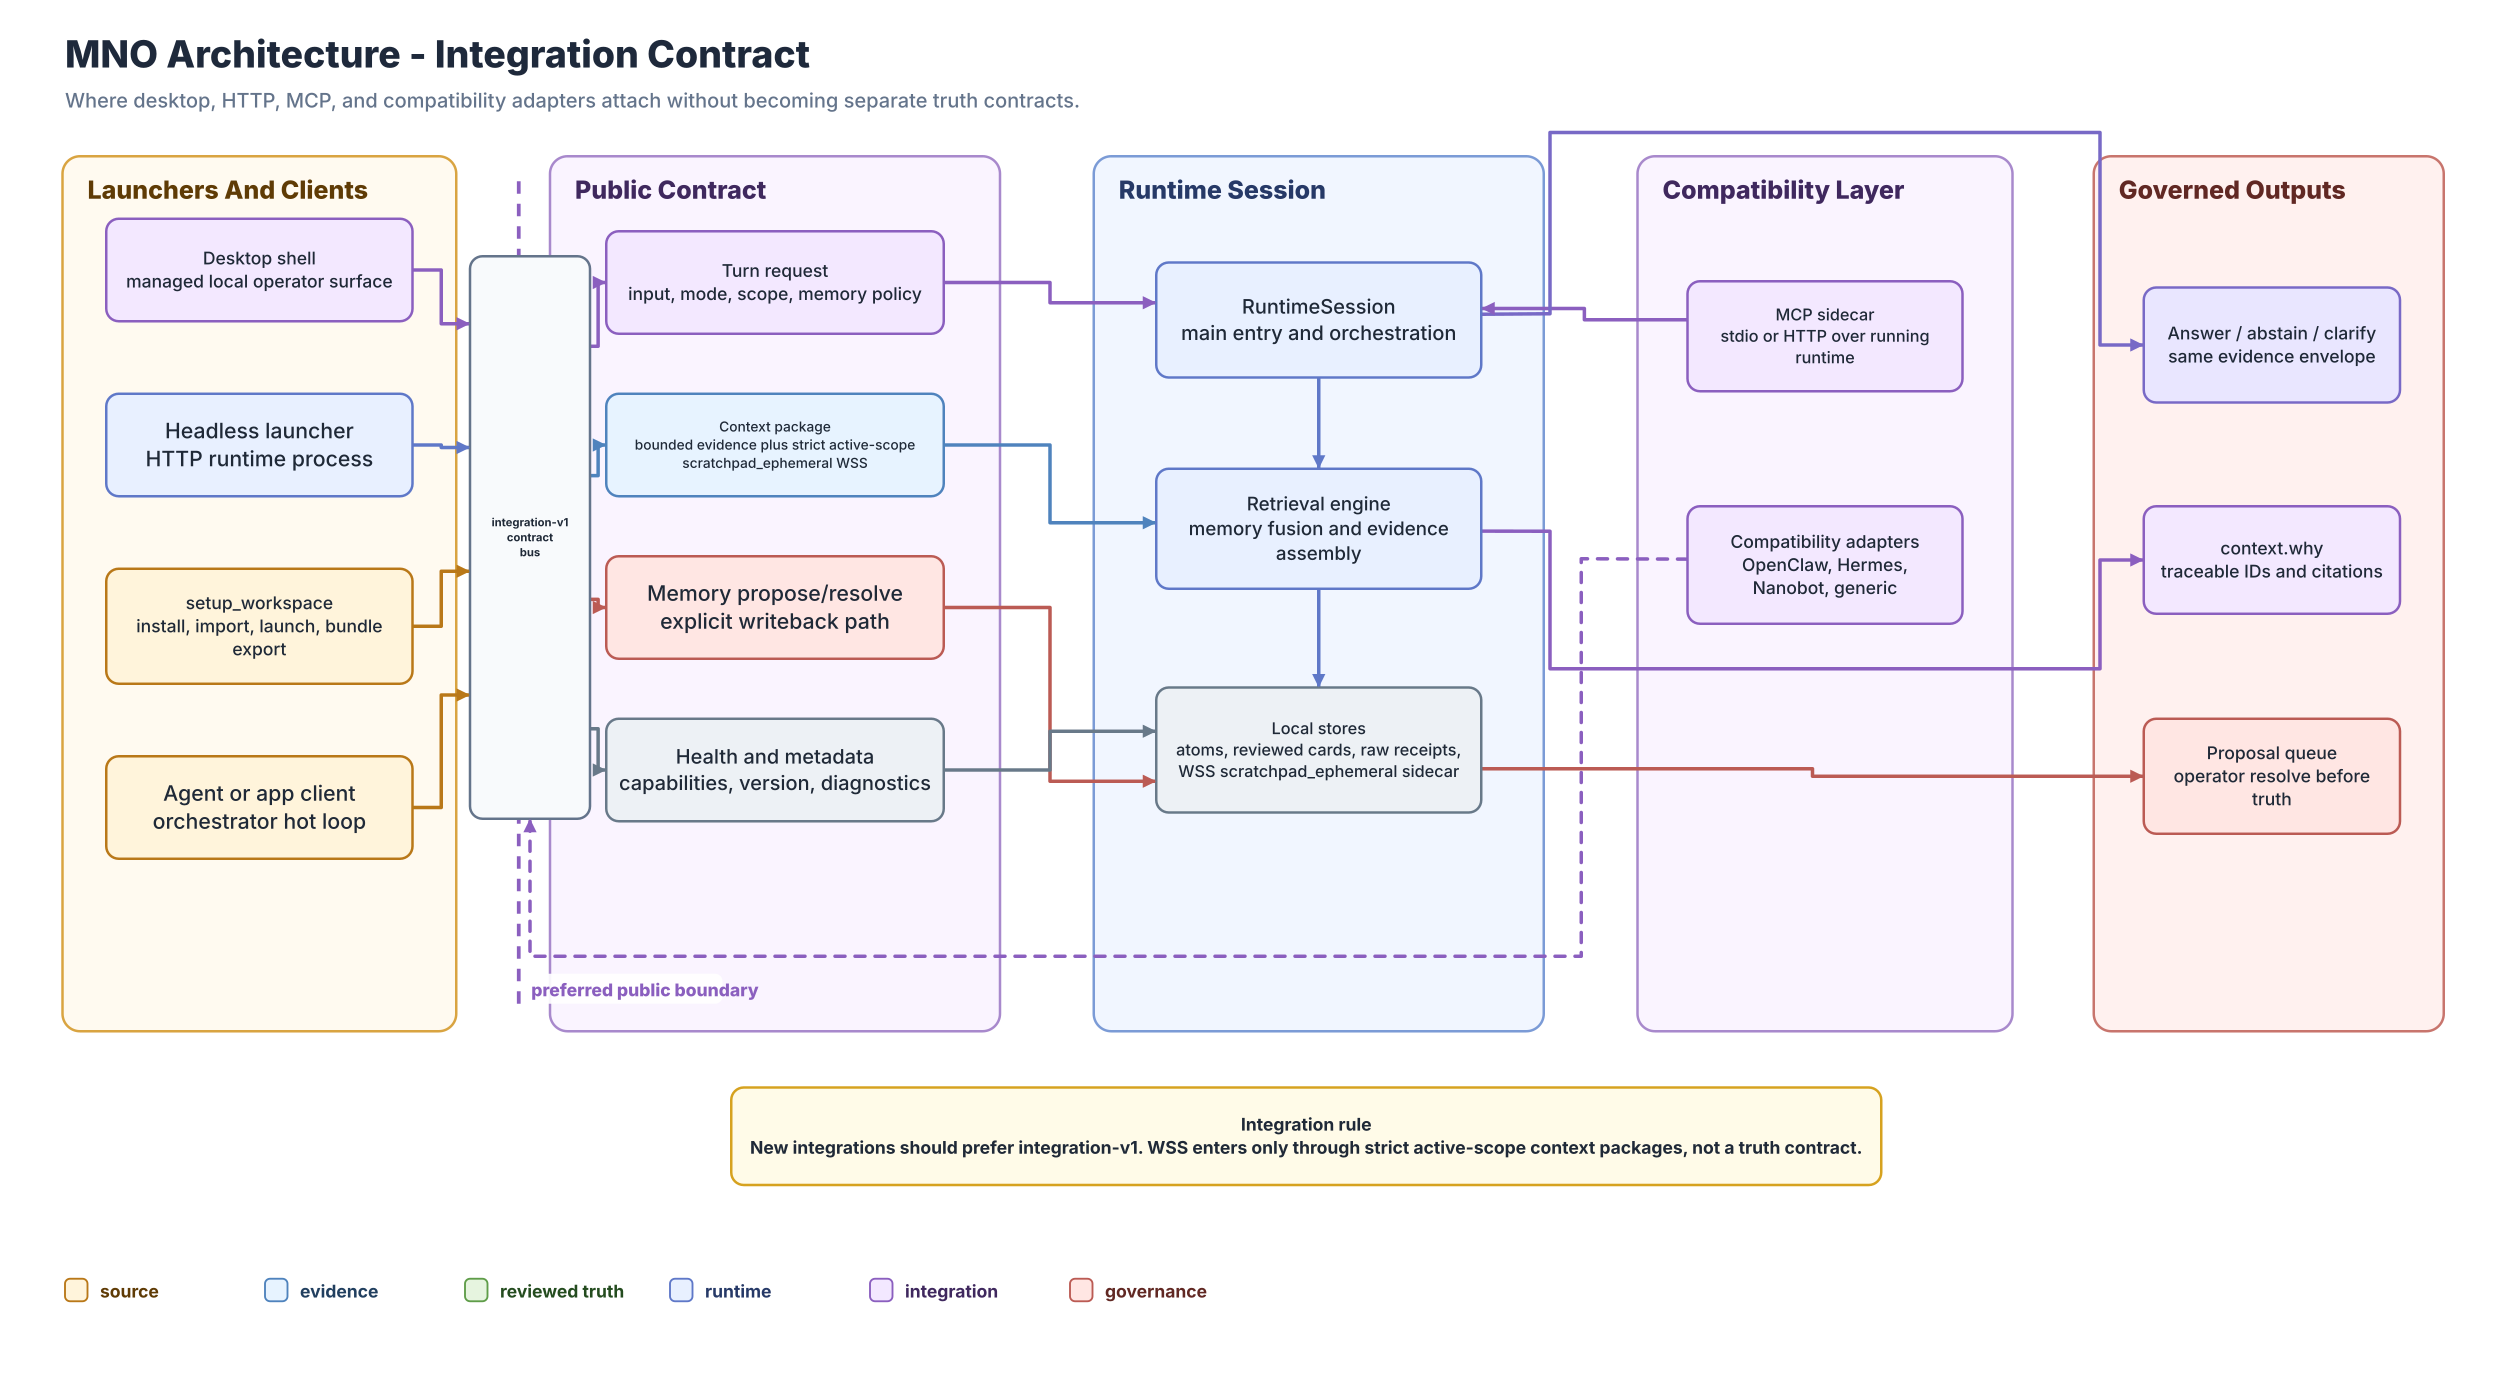
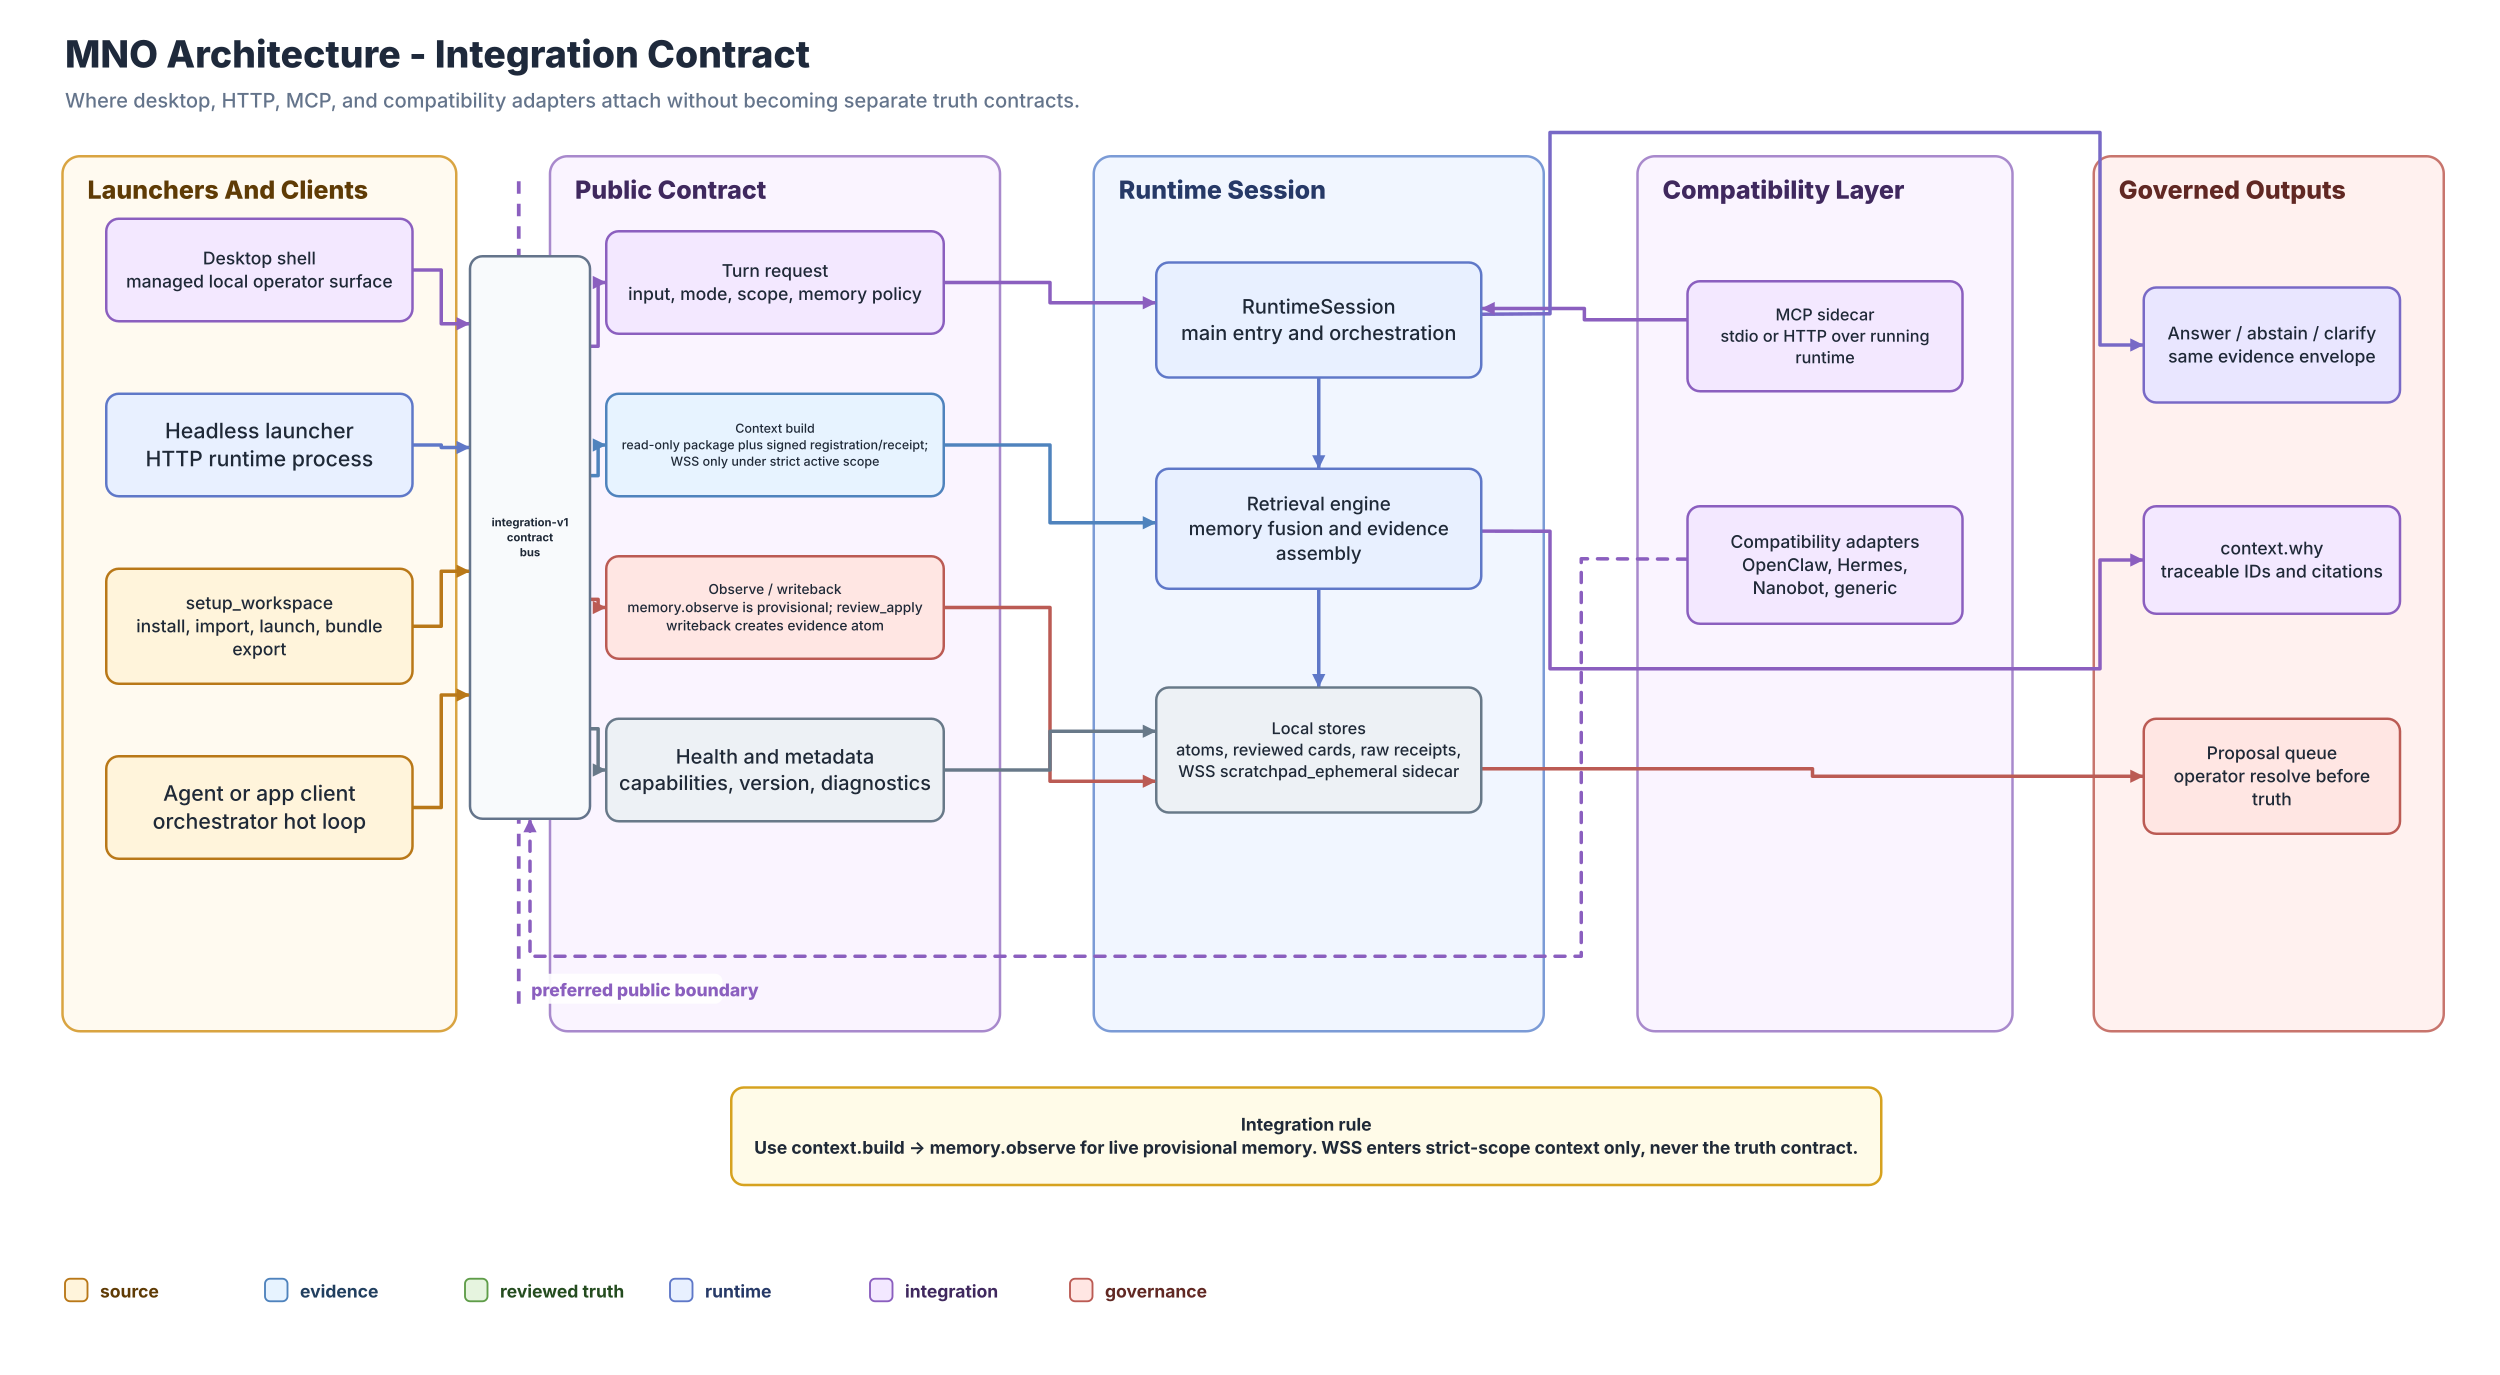
<svg xmlns="http://www.w3.org/2000/svg" width="2000" height="1100" viewBox="0 0 2000 1100" role="img" aria-label="MNO Architecture - Integration Contract">
  <rect width="100%" height="100%" fill="#ffffff" />
  <text x="52" y="54" font-family="Segoe UI, Inter, Arial, sans-serif" font-size="30" font-weight="800" fill="#1e293b">MNO Architecture - Integration Contract</text>
  <text x="52" y="86" font-family="Segoe UI, Inter, Arial, sans-serif" font-size="16" font-weight="500" fill="#64748b">Where desktop, HTTP, MCP, and compatibility adapters attach without becoming separate truth contracts.</text>
  <rect x="50" y="125" width="315" height="700" rx="14" fill="#fffaf0" stroke="#d9a441" stroke-width="2" />
  <text x="70.0" y="159.0" font-family="Segoe UI, Inter, Arial, sans-serif" font-size="20" font-weight="800" fill="#5f3b05">Launchers And Clients</text>
  <rect x="440" y="125" width="360" height="700" rx="14" fill="#faf4ff" stroke="#a889cc" stroke-width="2" />
  <text x="460.0" y="159.0" font-family="Segoe UI, Inter, Arial, sans-serif" font-size="20" font-weight="800" fill="#3f285e">Public Contract</text>
  <rect x="875" y="125" width="360" height="700" rx="14" fill="#f1f6ff" stroke="#7b9bd6" stroke-width="2" />
  <text x="895.0" y="159.0" font-family="Segoe UI, Inter, Arial, sans-serif" font-size="20" font-weight="800" fill="#263967">Runtime Session</text>
  <rect x="1310" y="125" width="300" height="700" rx="14" fill="#faf4ff" stroke="#a889cc" stroke-width="2" />
  <text x="1330.0" y="159.0" font-family="Segoe UI, Inter, Arial, sans-serif" font-size="20" font-weight="800" fill="#3f285e">Compatibility Layer</text>
  <rect x="1675" y="125" width="280" height="700" rx="14" fill="#fff1ef" stroke="#c8756d" stroke-width="2" />
  <text x="1695.0" y="159.0" font-family="Segoe UI, Inter, Arial, sans-serif" font-size="20" font-weight="800" fill="#612823">Governed Outputs</text>
  <line x1="415.0" y1="145.0" x2="415.0" y2="805.0" stroke="#8b5fbf" stroke-width="3" stroke-dasharray="10 8" />
  <rect x="420.0" y="779.0" width="158" height="24" rx="6" fill="#ffffff" fill-opacity="0.92" />
  <text x="425.0" y="797.0" font-family="Segoe UI, Inter, Arial, sans-serif" font-size="14" font-weight="800" fill="#8b5fbf">preferred public boundary</text>
  <polyline points="330.0,216.0 353.0,216.0 353.0,259.0 376.0,259.0" fill="none" stroke="#8b5fbf" stroke-width="2.8" stroke-linecap="round" stroke-linejoin="round" />
  <polyline points="330.0,356.0 353.0,356.0 353.0,358.0 376.0,358.0" fill="none" stroke="#5f78c8" stroke-width="2.8" stroke-linecap="round" stroke-linejoin="round" />
  <polyline points="330.0,501.0 353.0,501.0 353.0,457.0 376.0,457.0" fill="none" stroke="#b97818" stroke-width="2.8" stroke-linecap="round" stroke-linejoin="round" />
  <polyline points="330.0,646.0 353.0,646.0 353.0,556.0 376.0,556.0" fill="none" stroke="#b97818" stroke-width="2.8" stroke-linecap="round" stroke-linejoin="round" />
  <polyline points="472.0,277.0 478.5,277.0 478.5,226.0 485.0,226.0" fill="none" stroke="#8b5fbf" stroke-width="2.8" stroke-linecap="round" stroke-linejoin="round" />
  <polyline points="472.0,380.5 478.5,380.5 478.5,356.0 485.0,356.0" fill="none" stroke="#4f83bd" stroke-width="2.8" stroke-linecap="round" stroke-linejoin="round" />
  <polyline points="472.0,479.5 478.5,479.5 478.5,486.0 485.0,486.0" fill="none" stroke="#bb5b54" stroke-width="2.8" stroke-linecap="round" stroke-linejoin="round" />
  <polyline points="472.0,583.0 478.5,583.0 478.5,616.0 485.0,616.0" fill="none" stroke="#687989" stroke-width="2.8" stroke-linecap="round" stroke-linejoin="round" />
  <polyline points="755.0,226.0 840.0,226.0 840.0,242.2 925.0,242.2" fill="none" stroke="#8b5fbf" stroke-width="2.8" stroke-linecap="round" stroke-linejoin="round" />
  <polyline points="755.0,356.0 840.0,356.0 840.0,418.2 925.0,418.2" fill="none" stroke="#4f83bd" stroke-width="2.8" stroke-linecap="round" stroke-linejoin="round" />
  <polyline points="755.0,486.0 840.0,486.0 840.0,625.0 925.0,625.0" fill="none" stroke="#bb5b54" stroke-width="2.8" stroke-linecap="round" stroke-linejoin="round" />
  <polyline points="755.0,616.0 840.0,616.0 840.0,585.0 925.0,585.0" fill="none" stroke="#687989" stroke-width="2.8" stroke-linecap="round" stroke-linejoin="round" />
  <polyline points="1055.0,302.0 1055.0,375.0" fill="none" stroke="#5f78c8" stroke-width="2.8" stroke-linecap="round" stroke-linejoin="round" />
  <polyline points="1055.0,471.0 1055.0,550.0" fill="none" stroke="#5f78c8" stroke-width="2.8" stroke-linecap="round" stroke-linejoin="round" />
  <polyline points="1350.0,255.8 1267.5,255.8 1267.5,246.8 1185.0,246.8" fill="none" stroke="#8b5fbf" stroke-width="2.8" stroke-linecap="round" stroke-linejoin="round" />
  <polyline points="1350.0,447.3 1265.0,447.0 1265.0,765.0 424.0,765.0 424.0,655.0" fill="none" stroke="#8b5fbf" stroke-width="2.8" stroke-linecap="round" stroke-linejoin="round" stroke-dasharray="8 8" />
  <polyline points="1185.0,251.4 1240.0,251.0 1240.0,106.0 1680.0,106.0 1680.0,276.0 1715.0,276.0" fill="none" stroke="#7869c6" stroke-width="2.8" stroke-linecap="round" stroke-linejoin="round" />
  <polyline points="1185.0,424.9 1240.0,425.0 1240.0,535.0 1680.0,535.0 1680.0,448.0 1715.0,448.0" fill="none" stroke="#8b5fbf" stroke-width="2.8" stroke-linecap="round" stroke-linejoin="round" />
  <polyline points="1185.0,615.0 1450.0,615.0 1450.0,621.0 1715.0,621.0" fill="none" stroke="#bb5b54" stroke-width="2.8" stroke-linecap="round" stroke-linejoin="round" />
  <rect x="85" y="175" width="245" height="82" rx="10" fill="#f3e8ff" stroke="#8b5fbf" stroke-width="2" />
  <g class="node-label">
    <text x="207.5" y="211.5" text-anchor="middle" font-family="Segoe UI, Inter, Arial, sans-serif" font-size="14" font-weight="500" fill="#1f2937">Desktop shell</text>
    <text x="207.5" y="230.0" text-anchor="middle" font-family="Segoe UI, Inter, Arial, sans-serif" font-size="14" font-weight="500" fill="#1f2937">managed local operator surface</text>
  </g>
  <rect x="85" y="315" width="245" height="82" rx="10" fill="#e8f0ff" stroke="#5f78c8" stroke-width="2" />
  <g class="node-label">
    <text x="207.5" y="350.6" text-anchor="middle" font-family="Segoe UI, Inter, Arial, sans-serif" font-size="17" font-weight="500" fill="#1f2937">Headless launcher</text>
    <text x="207.5" y="373.0" text-anchor="middle" font-family="Segoe UI, Inter, Arial, sans-serif" font-size="17" font-weight="500" fill="#1f2937">HTTP runtime process</text>
  </g>
  <rect x="85" y="455" width="245" height="92" rx="10" fill="#fff4db" stroke="#b97818" stroke-width="2" />
  <g class="node-label">
    <text x="207.5" y="487.3" text-anchor="middle" font-family="Segoe UI, Inter, Arial, sans-serif" font-size="14" font-weight="500" fill="#1f2937">setup_workspace</text>
    <text x="207.5" y="505.8" text-anchor="middle" font-family="Segoe UI, Inter, Arial, sans-serif" font-size="14" font-weight="500" fill="#1f2937">install, import, launch, bundle</text>
    <text x="207.5" y="524.2" text-anchor="middle" font-family="Segoe UI, Inter, Arial, sans-serif" font-size="14" font-weight="500" fill="#1f2937">export</text>
  </g>
  <rect x="85" y="605" width="245" height="82" rx="10" fill="#fff4db" stroke="#b97818" stroke-width="2" />
  <g class="node-label">
    <text x="207.5" y="640.6" text-anchor="middle" font-family="Segoe UI, Inter, Arial, sans-serif" font-size="17" font-weight="500" fill="#1f2937">Agent or app client</text>
    <text x="207.5" y="663.0" text-anchor="middle" font-family="Segoe UI, Inter, Arial, sans-serif" font-size="17" font-weight="500" fill="#1f2937">orchestrator hot loop</text>
  </g>
  <rect x="376" y="205" width="96" height="450" rx="10" fill="#f8fafc" stroke="#64748b" stroke-width="2" />
  <g class="node-label">
    <text x="424.0" y="421.0" text-anchor="middle" font-family="Segoe UI, Inter, Arial, sans-serif" font-size="9" font-weight="700" fill="#1f2937">integration-v1</text>
    <text x="424.0" y="433.0" text-anchor="middle" font-family="Segoe UI, Inter, Arial, sans-serif" font-size="9" font-weight="700" fill="#1f2937">contract</text>
    <text x="424.0" y="445.0" text-anchor="middle" font-family="Segoe UI, Inter, Arial, sans-serif" font-size="9" font-weight="700" fill="#1f2937">bus</text>
  </g>
  <rect x="485" y="185" width="270" height="82" rx="10" fill="#f3e8ff" stroke="#8b5fbf" stroke-width="2" />
  <g class="node-label">
    <text x="620.0" y="221.5" text-anchor="middle" font-family="Segoe UI, Inter, Arial, sans-serif" font-size="14" font-weight="500" fill="#1f2937">Turn request</text>
    <text x="620.0" y="240.0" text-anchor="middle" font-family="Segoe UI, Inter, Arial, sans-serif" font-size="14" font-weight="500" fill="#1f2937">input, mode, scope, memory policy</text>
  </g>
  <rect x="485" y="315" width="270" height="82" rx="10" fill="#e7f3ff" stroke="#4f83bd" stroke-width="2" />
  <g class="node-label">
-     <text x="620.0" y="345.2" text-anchor="middle" font-family="Segoe UI, Inter, Arial, sans-serif" font-size="11" font-weight="500" fill="#1f2937">Context package</text>
-     <text x="620.0" y="359.7" text-anchor="middle" font-family="Segoe UI, Inter, Arial, sans-serif" font-size="11" font-weight="500" fill="#1f2937">bounded evidence plus strict active-scope</text>
-     <text x="620.0" y="374.3" text-anchor="middle" font-family="Segoe UI, Inter, Arial, sans-serif" font-size="11" font-weight="500" fill="#1f2937">scratchpad_ephemeral WSS</text>
+     <text x="620.0" y="346.2" text-anchor="middle" font-family="Segoe UI, Inter, Arial, sans-serif" font-size="10" font-weight="500" fill="#1f2937">Context build</text>
+     <text x="620.0" y="359.4" text-anchor="middle" font-family="Segoe UI, Inter, Arial, sans-serif" font-size="10" font-weight="500" fill="#1f2937">read-only package plus signed registration/receipt;</text>
+     <text x="620.0" y="372.6" text-anchor="middle" font-family="Segoe UI, Inter, Arial, sans-serif" font-size="10" font-weight="500" fill="#1f2937">WSS only under strict active scope</text>
  </g>
  <rect x="485" y="445" width="270" height="82" rx="10" fill="#ffe6e3" stroke="#bb5b54" stroke-width="2" />
  <g class="node-label">
-     <text x="620.0" y="480.6" text-anchor="middle" font-family="Segoe UI, Inter, Arial, sans-serif" font-size="17" font-weight="500" fill="#1f2937">Memory propose/resolve</text>
-     <text x="620.0" y="503.0" text-anchor="middle" font-family="Segoe UI, Inter, Arial, sans-serif" font-size="17" font-weight="500" fill="#1f2937">explicit writeback path</text>
+     <text x="620.0" y="475.2" text-anchor="middle" font-family="Segoe UI, Inter, Arial, sans-serif" font-size="11" font-weight="500" fill="#1f2937">Observe / writeback</text>
+     <text x="620.0" y="489.7" text-anchor="middle" font-family="Segoe UI, Inter, Arial, sans-serif" font-size="11" font-weight="500" fill="#1f2937">memory.observe is provisional; review_apply</text>
+     <text x="620.0" y="504.3" text-anchor="middle" font-family="Segoe UI, Inter, Arial, sans-serif" font-size="11" font-weight="500" fill="#1f2937">writeback creates evidence atom</text>
  </g>
  <rect x="485" y="575" width="270" height="82" rx="10" fill="#edf1f5" stroke="#687989" stroke-width="2" />
  <g class="node-label">
    <text x="620.0" y="610.9" text-anchor="middle" font-family="Segoe UI, Inter, Arial, sans-serif" font-size="16" font-weight="500" fill="#1f2937">Health and metadata</text>
    <text x="620.0" y="632.0" text-anchor="middle" font-family="Segoe UI, Inter, Arial, sans-serif" font-size="16" font-weight="500" fill="#1f2937">capabilities, version, diagnostics</text>
  </g>
  <rect x="925" y="210" width="260" height="92" rx="10" fill="#e8f0ff" stroke="#5f78c8" stroke-width="2" />
  <g class="node-label">
    <text x="1055.0" y="250.9" text-anchor="middle" font-family="Segoe UI, Inter, Arial, sans-serif" font-size="16" font-weight="500" fill="#1f2937">RuntimeSession</text>
    <text x="1055.0" y="272.0" text-anchor="middle" font-family="Segoe UI, Inter, Arial, sans-serif" font-size="16" font-weight="500" fill="#1f2937">main entry and orchestration</text>
  </g>
  <rect x="925" y="375" width="260" height="96" rx="10" fill="#e8f0ff" stroke="#5f78c8" stroke-width="2" />
  <g class="node-label">
    <text x="1055.0" y="408.3" text-anchor="middle" font-family="Segoe UI, Inter, Arial, sans-serif" font-size="15" font-weight="500" fill="#1f2937">Retrieval engine</text>
    <text x="1055.0" y="428.1" text-anchor="middle" font-family="Segoe UI, Inter, Arial, sans-serif" font-size="15" font-weight="500" fill="#1f2937">memory fusion and evidence</text>
    <text x="1055.0" y="447.9" text-anchor="middle" font-family="Segoe UI, Inter, Arial, sans-serif" font-size="15" font-weight="500" fill="#1f2937">assembly</text>
  </g>
  <rect x="925" y="550" width="260" height="100" rx="10" fill="#edf1f5" stroke="#687989" stroke-width="2" />
  <g class="node-label">
    <text x="1055.0" y="587.3" text-anchor="middle" font-family="Segoe UI, Inter, Arial, sans-serif" font-size="13" font-weight="500" fill="#1f2937">Local stores</text>
    <text x="1055.0" y="604.4" text-anchor="middle" font-family="Segoe UI, Inter, Arial, sans-serif" font-size="13" font-weight="500" fill="#1f2937">atoms, reviewed cards, raw receipts,</text>
    <text x="1055.0" y="621.6" text-anchor="middle" font-family="Segoe UI, Inter, Arial, sans-serif" font-size="13" font-weight="500" fill="#1f2937">WSS scratchpad_ephemeral sidecar</text>
  </g>
  <rect x="1350" y="225" width="220" height="88" rx="10" fill="#f3e8ff" stroke="#8b5fbf" stroke-width="2" />
  <g class="node-label">
    <text x="1460.0" y="256.3" text-anchor="middle" font-family="Segoe UI, Inter, Arial, sans-serif" font-size="13" font-weight="500" fill="#1f2937">MCP sidecar</text>
    <text x="1460.0" y="273.4" text-anchor="middle" font-family="Segoe UI, Inter, Arial, sans-serif" font-size="13" font-weight="500" fill="#1f2937">stdio or HTTP over running</text>
    <text x="1460.0" y="290.6" text-anchor="middle" font-family="Segoe UI, Inter, Arial, sans-serif" font-size="13" font-weight="500" fill="#1f2937">runtime</text>
  </g>
  <rect x="1350" y="405" width="220" height="94" rx="10" fill="#f3e8ff" stroke="#8b5fbf" stroke-width="2" />
  <g class="node-label">
    <text x="1460.0" y="438.3" text-anchor="middle" font-family="Segoe UI, Inter, Arial, sans-serif" font-size="14" font-weight="500" fill="#1f2937">Compatibility adapters</text>
    <text x="1460.0" y="456.8" text-anchor="middle" font-family="Segoe UI, Inter, Arial, sans-serif" font-size="14" font-weight="500" fill="#1f2937">OpenClaw, Hermes,</text>
    <text x="1460.0" y="475.2" text-anchor="middle" font-family="Segoe UI, Inter, Arial, sans-serif" font-size="14" font-weight="500" fill="#1f2937">Nanobot, generic</text>
  </g>
  <rect x="1715" y="230" width="205" height="92" rx="10" fill="#e9e6ff" stroke="#7869c6" stroke-width="2" />
  <g class="node-label">
    <text x="1817.5" y="271.5" text-anchor="middle" font-family="Segoe UI, Inter, Arial, sans-serif" font-size="14" font-weight="500" fill="#1f2937">Answer / abstain / clarify</text>
    <text x="1817.5" y="290.0" text-anchor="middle" font-family="Segoe UI, Inter, Arial, sans-serif" font-size="14" font-weight="500" fill="#1f2937">same evidence envelope</text>
  </g>
  <rect x="1715" y="405" width="205" height="86" rx="10" fill="#f3e8ff" stroke="#8b5fbf" stroke-width="2" />
  <g class="node-label">
    <text x="1817.5" y="443.5" text-anchor="middle" font-family="Segoe UI, Inter, Arial, sans-serif" font-size="14" font-weight="500" fill="#1f2937">context.why</text>
    <text x="1817.5" y="462.0" text-anchor="middle" font-family="Segoe UI, Inter, Arial, sans-serif" font-size="14" font-weight="500" fill="#1f2937">traceable IDs and citations</text>
  </g>
  <rect x="1715" y="575" width="205" height="92" rx="10" fill="#ffe6e3" stroke="#bb5b54" stroke-width="2" />
  <g class="node-label">
    <text x="1817.5" y="607.3" text-anchor="middle" font-family="Segoe UI, Inter, Arial, sans-serif" font-size="14" font-weight="500" fill="#1f2937">Proposal queue</text>
    <text x="1817.5" y="625.8" text-anchor="middle" font-family="Segoe UI, Inter, Arial, sans-serif" font-size="14" font-weight="500" fill="#1f2937">operator resolve before</text>
    <text x="1817.5" y="644.2" text-anchor="middle" font-family="Segoe UI, Inter, Arial, sans-serif" font-size="14" font-weight="500" fill="#1f2937">truth</text>
  </g>
  <rect x="585" y="870" width="920" height="78" rx="10" fill="#fffbe8" stroke="#d6a21f" stroke-width="2" />
  <g class="node-label">
    <text x="1045.0" y="904.5" text-anchor="middle" font-family="Segoe UI, Inter, Arial, sans-serif" font-size="14" font-weight="700" fill="#1f2937">Integration rule</text>
-     <text x="1045.0" y="923.0" text-anchor="middle" font-family="Segoe UI, Inter, Arial, sans-serif" font-size="14" font-weight="700" fill="#1f2937">New integrations should prefer integration-v1. WSS enters only through strict active-scope context packages, not a truth contract.</text>
+     <text x="1045.0" y="923.0" text-anchor="middle" font-family="Segoe UI, Inter, Arial, sans-serif" font-size="14" font-weight="700" fill="#1f2937">Use context.build → memory.observe for live provisional memory. WSS enters strict-scope context only, never the truth contract.</text>
  </g>
  <polygon points="376.0,259.0 365.2,264.3 365.2,253.7" fill="#8b5fbf" />
  <polygon points="376.0,358.0 365.2,363.3 365.2,352.7" fill="#5f78c8" />
  <polygon points="376.0,457.0 365.2,462.3 365.2,451.7" fill="#b97818" />
  <polygon points="376.0,556.0 365.2,561.3 365.2,550.7" fill="#b97818" />
  <polygon points="485.0,226.0 474.2,231.3 474.2,220.7" fill="#8b5fbf" />
  <polygon points="485.0,356.0 474.2,361.3 474.2,350.7" fill="#4f83bd" />
  <polygon points="485.0,486.0 474.2,491.3 474.2,480.7" fill="#bb5b54" />
  <polygon points="485.0,616.0 474.2,621.3 474.2,610.7" fill="#687989" />
  <polygon points="925.0,242.2 914.2,247.5 914.2,236.9" fill="#8b5fbf" />
  <polygon points="925.0,418.2 914.2,423.5 914.2,412.9" fill="#4f83bd" />
  <polygon points="925.0,625.0 914.2,630.3 914.2,619.7" fill="#bb5b54" />
  <polygon points="925.0,585.0 914.2,590.3 914.2,579.7" fill="#687989" />
  <polygon points="1055.0,375.0 1049.7,364.2 1060.3,364.2" fill="#5f78c8" />
  <polygon points="1055.0,550.0 1049.7,539.2 1060.3,539.2" fill="#5f78c8" />
  <polygon points="1185.0,246.8 1195.8,241.5 1195.8,252.1" fill="#8b5fbf" />
  <polygon points="424.0,655.0 429.3,665.8 418.7,665.8" fill="#8b5fbf" />
  <polygon points="1715.0,276.0 1704.2,281.3 1704.2,270.7" fill="#7869c6" />
  <polygon points="1715.0,448.0 1704.2,453.3 1704.2,442.7" fill="#8b5fbf" />
  <polygon points="1715.0,621.0 1704.2,626.3 1704.2,615.7" fill="#bb5b54" />
  <rect x="52.0" y="1023.0" width="18" height="18" rx="4" fill="#fff4db" stroke="#b97818" stroke-width="1.5" />
  <text x="80.0" y="1038.0" font-family="Segoe UI, Inter, Arial, sans-serif" font-size="14" font-weight="700" fill="#5f3b05">source</text>
  <rect x="212.0" y="1023.0" width="18" height="18" rx="4" fill="#e7f3ff" stroke="#4f83bd" stroke-width="1.5" />
  <text x="240.0" y="1038.0" font-family="Segoe UI, Inter, Arial, sans-serif" font-size="14" font-weight="700" fill="#213f5f">evidence</text>
  <rect x="372.0" y="1023.0" width="18" height="18" rx="4" fill="#e6f4df" stroke="#5f9d49" stroke-width="1.5" />
  <text x="400.0" y="1038.0" font-family="Segoe UI, Inter, Arial, sans-serif" font-size="14" font-weight="700" fill="#244c1f">reviewed truth</text>
  <rect x="536.0" y="1023.0" width="18" height="18" rx="4" fill="#e8f0ff" stroke="#5f78c8" stroke-width="1.5" />
  <text x="564.0" y="1038.0" font-family="Segoe UI, Inter, Arial, sans-serif" font-size="14" font-weight="700" fill="#263967">runtime</text>
  <rect x="696.0" y="1023.0" width="18" height="18" rx="4" fill="#f3e8ff" stroke="#8b5fbf" stroke-width="1.5" />
  <text x="724.0" y="1038.0" font-family="Segoe UI, Inter, Arial, sans-serif" font-size="14" font-weight="700" fill="#3f285e">integration</text>
  <rect x="856.0" y="1023.0" width="18" height="18" rx="4" fill="#ffe6e3" stroke="#bb5b54" stroke-width="1.5" />
  <text x="884.0" y="1038.0" font-family="Segoe UI, Inter, Arial, sans-serif" font-size="14" font-weight="700" fill="#612823">governance</text>
</svg>
